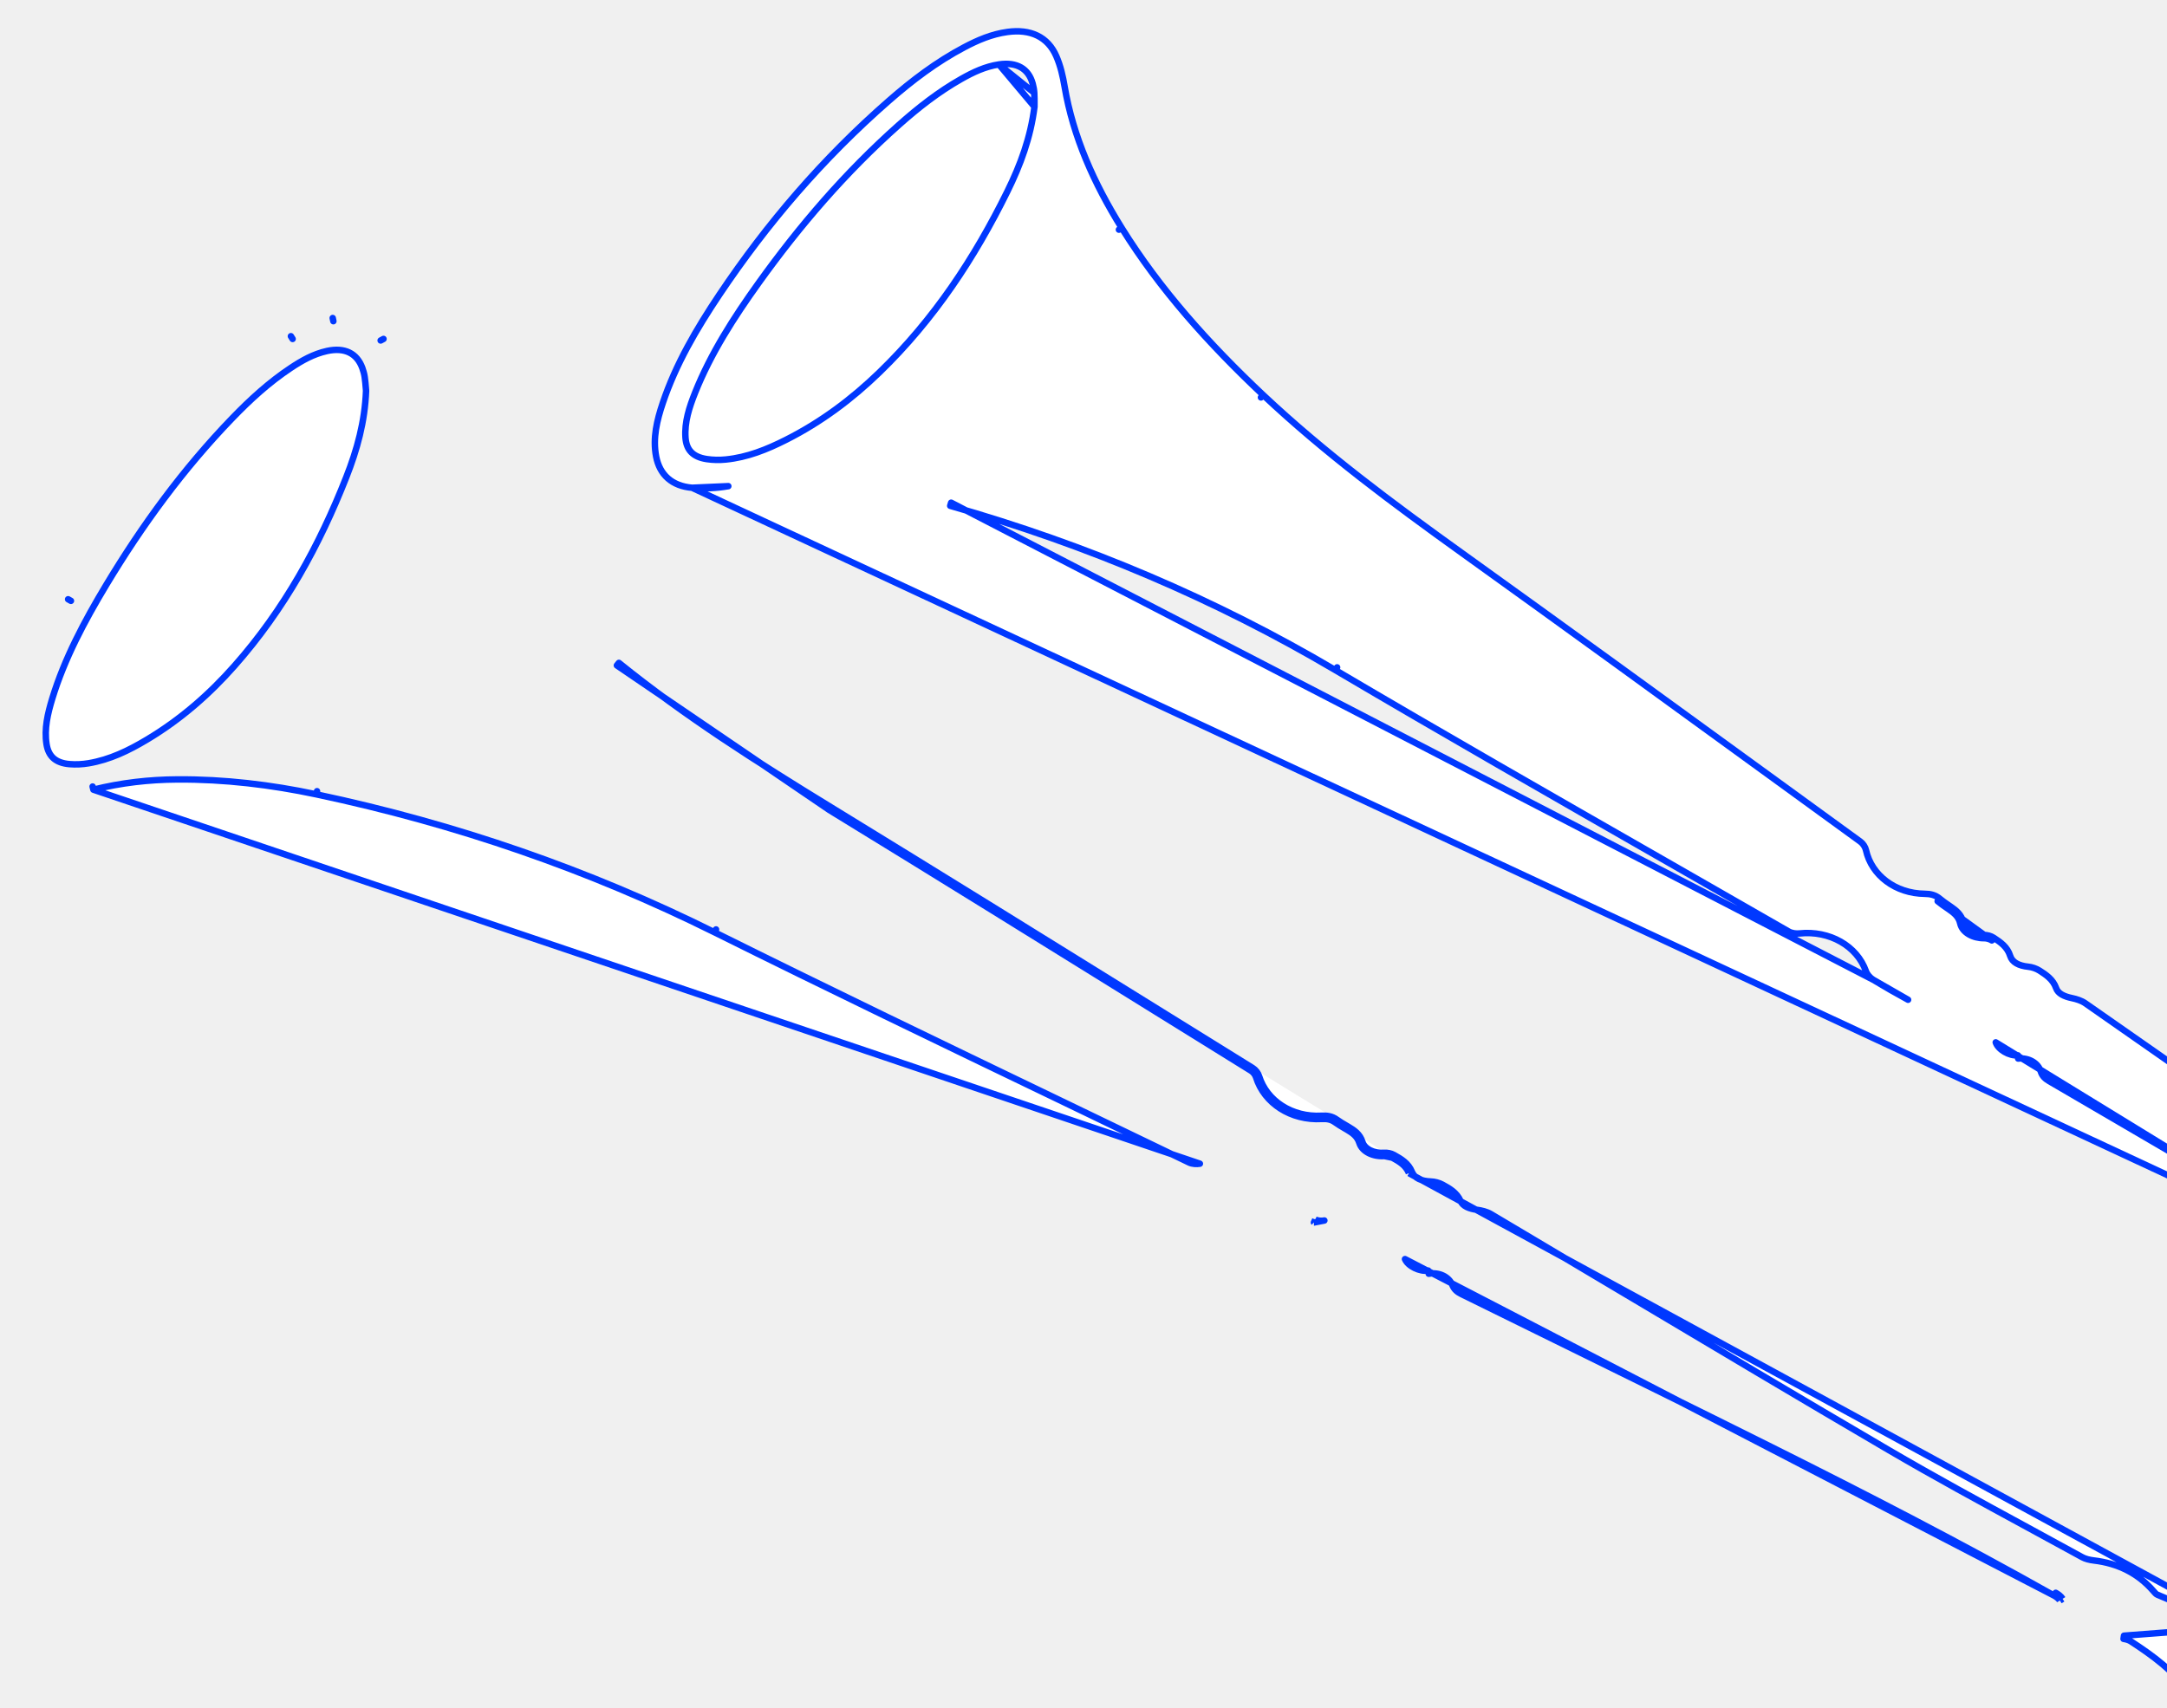
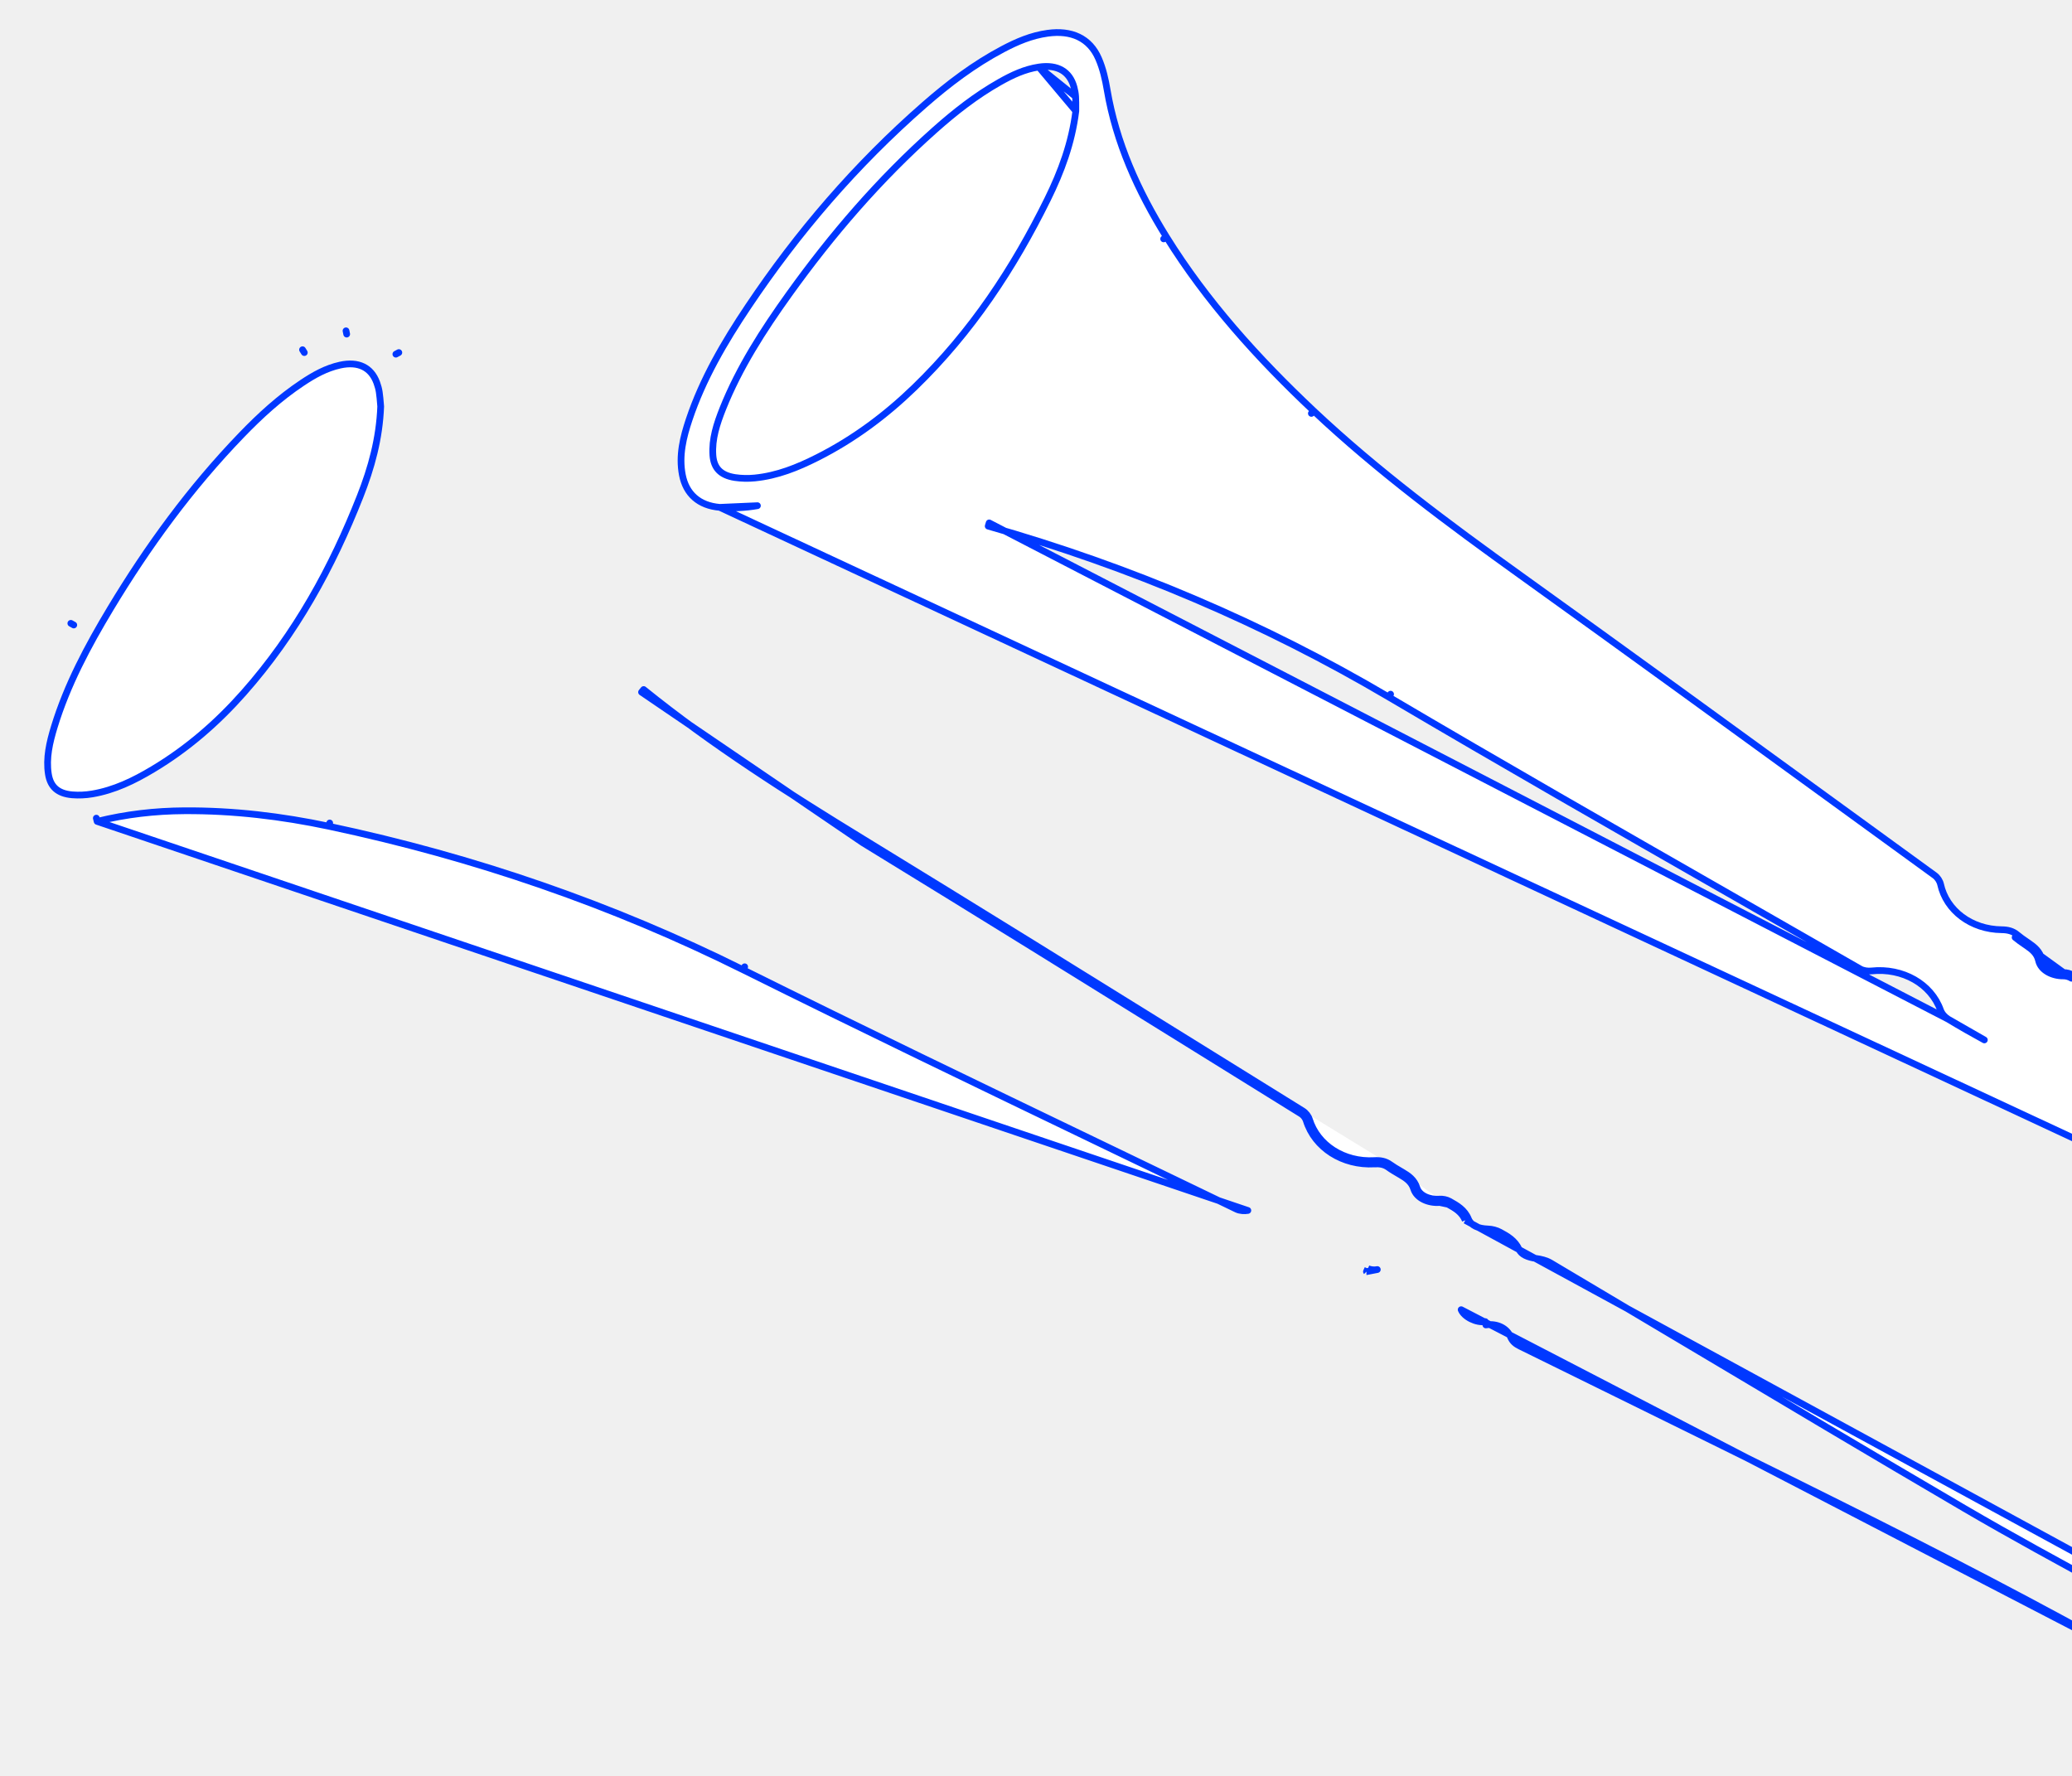
- <svg xmlns="http://www.w3.org/2000/svg" width="335" height="264" viewBox="0 0 335 264" fill="none">
+ <svg xmlns="http://www.w3.org/2000/svg" width="308" height="264" viewBox="0 0 308 264" fill="none">
  <path d="M346.525 251.539C346.74 251.596 346.891 251.788 346.896 252.011C347.002 256.456 343.683 260.422 338.874 261.798C338.67 261.856 338.451 261.78 338.328 261.607C336.07 258.426 332.847 256.041 329.385 253.79L329.384 253.79C329.106 253.608 328.699 253.485 328.281 253.425C328.281 253.425 328.281 253.424 328.281 253.424L328.353 252.93L346.525 251.539ZM346.525 251.539C346.159 251.442 345.808 251.359 345.471 251.28C344.728 251.105 344.048 250.944 343.396 250.677L343.391 250.675C340.072 249.361 336.789 247.977 333.499 246.591C333.312 246.51 333.149 246.322 332.895 246.028L332.883 246.014C330.541 243.305 327.467 241.747 323.677 241.299C323.031 241.221 322.381 241.063 321.891 240.794C319.07 239.243 316.241 237.705 313.413 236.168C306.227 232.263 299.05 228.362 292.026 224.251C278.37 216.254 264.788 208.162 251.205 200.068C244.301 195.954 237.398 191.84 230.483 187.739L230.481 187.738C229.85 187.366 229.059 187.179 228.372 187.085L228.371 187.085C227.092 186.912 226.143 186.514 225.786 185.713L225.786 185.712C225.192 184.383 224.028 183.744 222.994 183.181L222.993 183.18C222.466 182.895 221.803 182.719 221.195 182.698L221.194 182.698C219.728 182.649 218.665 182.178 218.278 181.22M346.525 251.539L217.814 181.408M317.555 246.737L317.554 246.736C303.237 238.673 288.575 231.109 273.789 223.731C262.031 217.864 250.234 212.063 238.435 206.262C234.267 204.213 230.099 202.164 225.933 200.111L226.154 199.663L225.933 200.111C225.314 199.806 224.817 199.432 224.524 198.713C223.998 197.438 222.51 196.697 220.869 196.962C220.869 196.962 220.869 196.962 220.869 196.962L220.789 196.469C219.47 196.685 217.641 195.78 217.199 194.698L317.555 246.737ZM317.555 246.737C317.934 246.949 318.27 247.224 318.44 247.495M317.555 246.737L317.799 246.3C318.213 246.532 318.63 246.857 318.864 247.229M203.121 189.04C203.121 189.04 203.122 189.04 203.122 189.04L203.328 188.585M203.121 189.04L204.736 188.729C204.304 188.832 203.724 188.766 203.328 188.585M203.121 189.04C203.121 189.04 203.12 189.039 203.12 189.039L203.328 188.585M203.121 189.04L203.328 188.585M318.864 247.229L318.44 247.494C318.44 247.495 318.44 247.495 318.44 247.495M318.864 247.229L318.44 247.495M318.864 247.229L318.44 247.495M206.37 173.533C206.846 173.879 207.365 174.182 207.88 174.483C207.984 174.544 208.088 174.605 208.191 174.666C209.072 175.185 209.818 175.695 210.147 176.737C210.589 178.142 212.347 178.892 214.009 178.761L215.245 179.023C216.311 179.623 217.324 180.193 217.814 181.408M206.37 173.533L206.664 173.129C206.664 173.129 206.664 173.129 206.664 173.129M206.37 173.533L206.664 173.129M206.37 173.533C205.754 173.086 205.107 172.986 204.319 173.03C199.576 173.299 195.427 170.621 194.168 166.566C194.052 166.197 193.744 165.79 193.39 165.571M206.664 173.129C207.118 173.459 207.611 173.747 208.126 174.048C208.231 174.11 208.338 174.172 208.445 174.235C209.334 174.759 210.234 175.351 210.624 176.586L210.624 176.587C210.793 177.125 211.226 177.572 211.842 177.877C212.458 178.181 213.221 178.322 213.97 178.263L213.97 178.263C214.464 178.224 215.052 178.342 215.485 178.585L215.485 178.585L215.539 178.616C216.571 179.196 217.721 179.842 218.278 181.22M206.664 173.129C205.921 172.589 205.143 172.483 204.291 172.53L204.29 172.53C199.744 172.788 195.828 170.223 194.646 166.418L194.645 166.415C194.493 165.934 194.11 165.429 193.654 165.146M218.278 181.22L217.814 181.408M218.278 181.22C218.278 181.22 218.278 181.22 218.278 181.221L217.814 181.408M193.654 165.146L193.39 165.571M193.654 165.146C188.754 162.108 183.857 159.068 178.959 156.028C162.153 145.595 145.345 135.162 128.464 124.824L128.464 124.824C117.084 117.857 105.883 110.754 95.679 102.505L95.365 102.894L128.203 125.25C145.083 135.587 161.89 146.02 178.696 156.453C183.593 159.493 188.491 162.533 193.39 165.571M193.654 165.146C193.654 165.146 193.654 165.146 193.653 165.146L193.39 165.571M14.44 122.109C18.699 121.053 23.02 120.55 27.425 120.526H27.425C34.69 120.482 41.855 121.341 48.906 122.833M14.44 122.109L185.491 179.945L185.49 179.945C184.991 180.032 184.319 180.002 183.82 179.763L183.818 179.762C176.985 176.457 170.143 173.165 163.3 169.872C145.647 161.377 127.99 152.88 110.47 144.169L110.693 143.721L110.47 144.169C91.036 134.505 70.542 127.417 48.906 122.833M14.44 122.109L14.319 121.624L14.439 122.11L14.44 122.109ZM48.906 122.833C48.906 122.833 48.906 122.833 48.906 122.833L49.01 122.344L48.906 122.833ZM44.971 51.99L45.236 52.414L44.972 51.99C44.971 51.99 44.971 51.99 44.971 51.99ZM10.966 92.91L10.53 92.666C10.53 92.666 10.53 92.666 10.53 92.666L10.966 92.91ZM51.434 49.178C51.434 49.178 51.434 49.178 51.434 49.178L51.535 49.667L51.434 49.178ZM59.285 52.412L58.845 52.649L59.286 52.412C59.286 52.412 59.285 52.412 59.285 52.412ZM56.377 58.297L56.377 58.297C56.465 58.897 56.514 59.496 56.554 59.995C56.567 60.149 56.578 60.294 56.59 60.427C56.405 65.208 55.205 69.546 53.528 73.799L53.528 73.799C49.391 84.304 43.989 94.217 36.215 103.003C32.339 107.383 27.918 111.261 22.699 114.378L22.699 114.378C19.901 116.052 17 117.47 13.698 118.028C12.736 118.19 11.716 118.241 10.749 118.16L10.749 118.16C9.631 118.068 8.824 117.745 8.264 117.248C7.707 116.752 7.343 116.038 7.191 115.062C6.824 112.691 7.363 110.385 8.084 108.017C9.973 101.84 13.036 96.075 16.445 90.415C21.972 81.242 28.298 72.548 35.934 64.641L35.934 64.641C38.672 61.804 41.579 59.138 44.937 56.904L44.937 56.904C46.678 55.745 48.462 54.738 50.547 54.276C51.942 53.968 53.098 54.073 53.996 54.51C54.888 54.943 55.582 55.728 56.01 56.897C56.178 57.362 56.309 57.832 56.377 58.297Z" fill="white" stroke="#0038FF" stroke-linejoin="round" />
  <g clip-path="url(#clip0_1182:645)">
    <path d="M432.59 226.554C432.8 226.625 432.934 226.827 432.921 227.048C432.644 231.487 428.994 235.219 424.08 236.268C423.871 236.312 423.66 236.221 423.552 236.04C421.574 232.717 418.564 230.122 415.306 227.645L415.306 227.644C415.044 227.445 414.648 227.295 414.237 227.207C414.237 227.206 414.237 227.206 414.237 227.206L414.351 226.718L432.59 226.554ZM432.59 226.554C432.234 226.432 431.891 226.326 431.562 226.224C430.836 226 430.172 225.794 429.545 225.484L429.54 225.482C426.344 223.948 423.189 222.348 420.028 220.744L432.59 226.554ZM404.117 219.817L404.115 219.816C390.533 210.814 376.564 202.287 362.454 193.936C351.235 187.295 339.969 180.718 328.702 174.139C324.723 171.817 320.744 169.494 316.767 167.168C316.176 166.822 315.713 166.415 315.482 165.679C315.067 164.372 313.647 163.533 311.99 163.687C311.989 163.687 311.989 163.687 311.989 163.687L311.951 163.19C310.617 163.317 308.872 162.292 308.524 161.183L404.117 219.817ZM404.117 219.817C404.476 220.054 404.787 220.35 404.934 220.632L404.117 219.817ZM289.593 151.508L289.591 151.507C289.112 151.214 288.645 150.706 288.455 150.168C287.077 146.288 282.854 143.843 278.176 144.341L278.175 144.341C277.67 144.394 277.002 144.319 276.525 144.047L276.523 144.046C269.994 140.292 263.455 136.549 256.915 132.805C240.043 123.148 223.167 113.489 206.447 103.626L206.707 103.195L206.447 103.625C187.899 92.683 168.074 84.238 146.895 78.213C146.895 78.213 146.895 78.213 146.895 78.213L147.04 77.733L289.593 151.508ZM289.593 151.508C291.355 152.578 293.15 153.605 294.972 154.594L289.593 151.508ZM106.991 75.424L106.991 75.424C105.452 75.292 104.192 74.8 103.246 73.966C102.3 73.131 101.705 71.987 101.437 70.616L101.437 70.616C100.875 67.729 101.571 64.97 102.451 62.34L102.451 62.34C104.458 56.349 107.667 50.856 111.222 45.555C118.558 34.612 127.172 24.529 137.424 15.572L137.424 15.572C140.965 12.479 144.738 9.594 149.06 7.312C151.113 6.227 153.287 5.277 155.746 4.942C157.491 4.703 159.049 4.87 160.346 5.497C161.65 6.127 162.647 7.201 163.297 8.695C163.952 10.194 164.311 11.808 164.574 13.36L164.574 13.361C165.893 21.153 169.116 28.353 173.402 35.245L172.976 35.514L173.402 35.245C179.317 44.753 186.884 53.184 195.28 61.089L194.933 61.455L195.28 61.089C204.746 70 215.304 77.836 226.052 85.547L226.052 85.547C241.996 96.99 257.859 108.523 273.72 120.056C278.342 123.416 282.964 126.777 287.587 130.135C288.018 130.447 288.356 130.976 288.467 131.467L288.467 131.469C289.319 135.344 293.003 138.164 297.558 138.212L297.558 138.212C298.413 138.222 299.179 138.38 299.874 138.969C300.298 139.329 300.765 139.649 301.252 139.983C301.352 140.052 301.453 140.121 301.555 140.192C302.396 140.774 303.242 141.424 303.525 142.682L303.525 142.683C303.648 143.231 304.041 143.706 304.629 144.051C305.216 144.396 305.966 144.587 306.717 144.579L306.717 144.579C307.213 144.574 307.79 144.731 308.2 145.002L308.2 145.002L308.252 145.036C309.231 145.684 310.322 146.406 310.759 147.818C311.062 148.798 312.082 149.34 313.539 149.487L313.54 149.487C314.145 149.549 314.791 149.769 315.292 150.089L315.293 150.089C316.275 150.721 317.381 151.436 317.859 152.801L317.859 152.802C318.147 153.624 319.058 154.085 320.318 154.344L320.319 154.344C320.996 154.484 321.769 154.724 322.367 155.136L322.368 155.137C328.911 159.693 335.442 164.259 341.973 168.825C354.82 177.809 367.666 186.79 380.595 195.681C387.245 200.253 394.067 204.625 400.896 209.002C403.583 210.724 406.272 212.447 408.952 214.184C409.417 214.485 410.05 214.686 410.687 214.807C410.688 214.807 410.688 214.807 410.689 214.807L410.586 215.298C414.216 215.978 417.035 217.678 419.057 220.428C419.072 220.448 419.088 220.469 419.103 220.49C419.296 220.755 419.507 221.042 419.793 221.19L106.991 75.424ZM106.991 75.424C108.836 75.58 110.77 75.499 112.59 75.175L106.991 75.424ZM159.891 14.366L159.891 14.366C159.863 13.898 159.773 13.42 159.645 12.945C159.318 11.751 158.694 10.921 157.843 10.43C156.985 9.934 155.841 9.751 154.424 9.965L159.891 14.366ZM159.891 14.366C159.927 14.971 159.924 15.571 159.921 16.071C159.921 16.226 159.92 16.372 159.92 16.505M159.891 14.366L159.92 16.505M159.92 16.505C159.325 21.26 157.756 25.504 155.717 29.633L155.717 29.633C150.689 39.829 144.451 49.35 135.944 57.589C131.703 61.695 126.961 65.265 121.49 68.022L121.489 68.022C118.556 69.503 115.541 70.722 112.201 71.056C111.228 71.153 110.208 71.135 109.25 70.99L109.25 70.99C108.143 70.822 107.367 70.447 106.851 69.913C106.338 69.382 106.036 68.645 105.969 67.661C105.807 65.272 106.542 63.008 107.465 60.696C109.879 54.664 113.428 49.122 117.314 43.707C123.614 34.932 130.669 26.689 138.962 19.317L138.962 19.317C141.936 16.673 145.064 14.21 148.604 12.208L148.604 12.208C150.44 11.169 152.306 10.285 154.423 9.965L159.92 16.505ZM306.713 145.078C307.118 145.074 307.596 145.207 307.918 145.42L299.545 139.352C299.991 139.729 300.482 140.066 300.969 140.401C301.068 140.468 301.166 140.536 301.264 140.603C302.098 141.181 302.798 141.739 303.036 142.8C303.356 144.23 305.044 145.097 306.713 145.078Z" fill="white" stroke="#0038FF" stroke-linejoin="round" />
  </g>
  <defs>
    <clipPath id="clip0_1182:645">
      <rect width="351.169" height="216.45" fill="white" transform="matrix(0.997735 0.0672629 -0.0858807 0.996305 104.589 0)" />
    </clipPath>
  </defs>
</svg>
